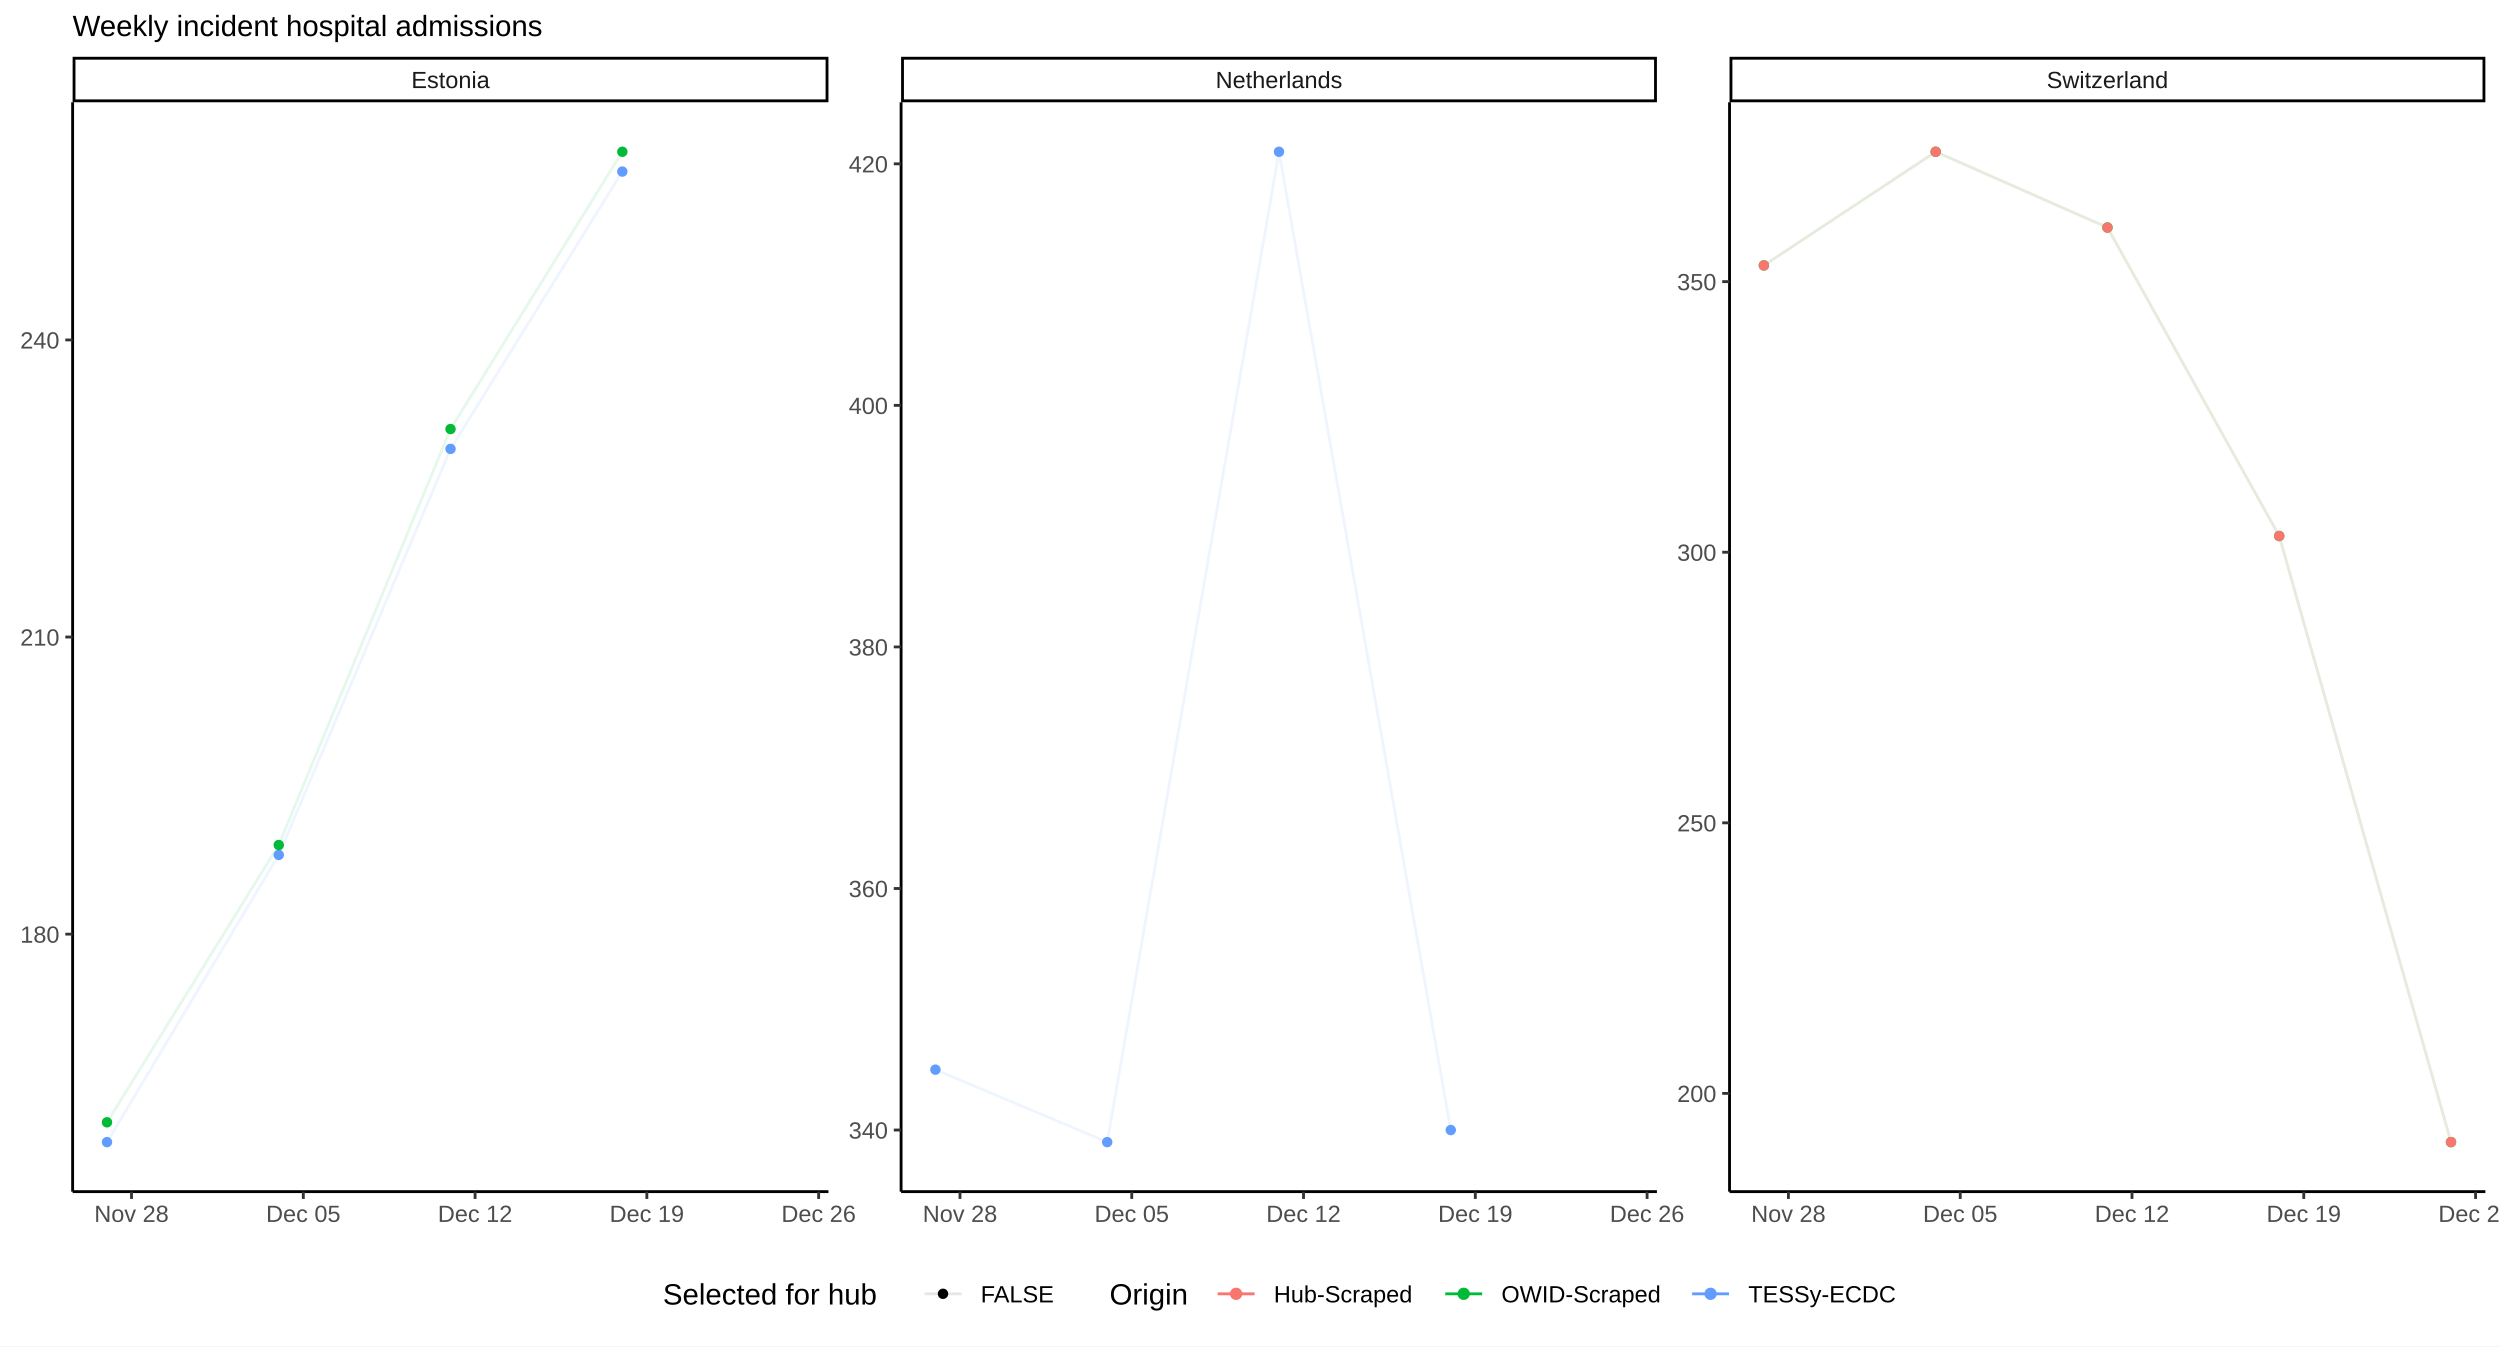
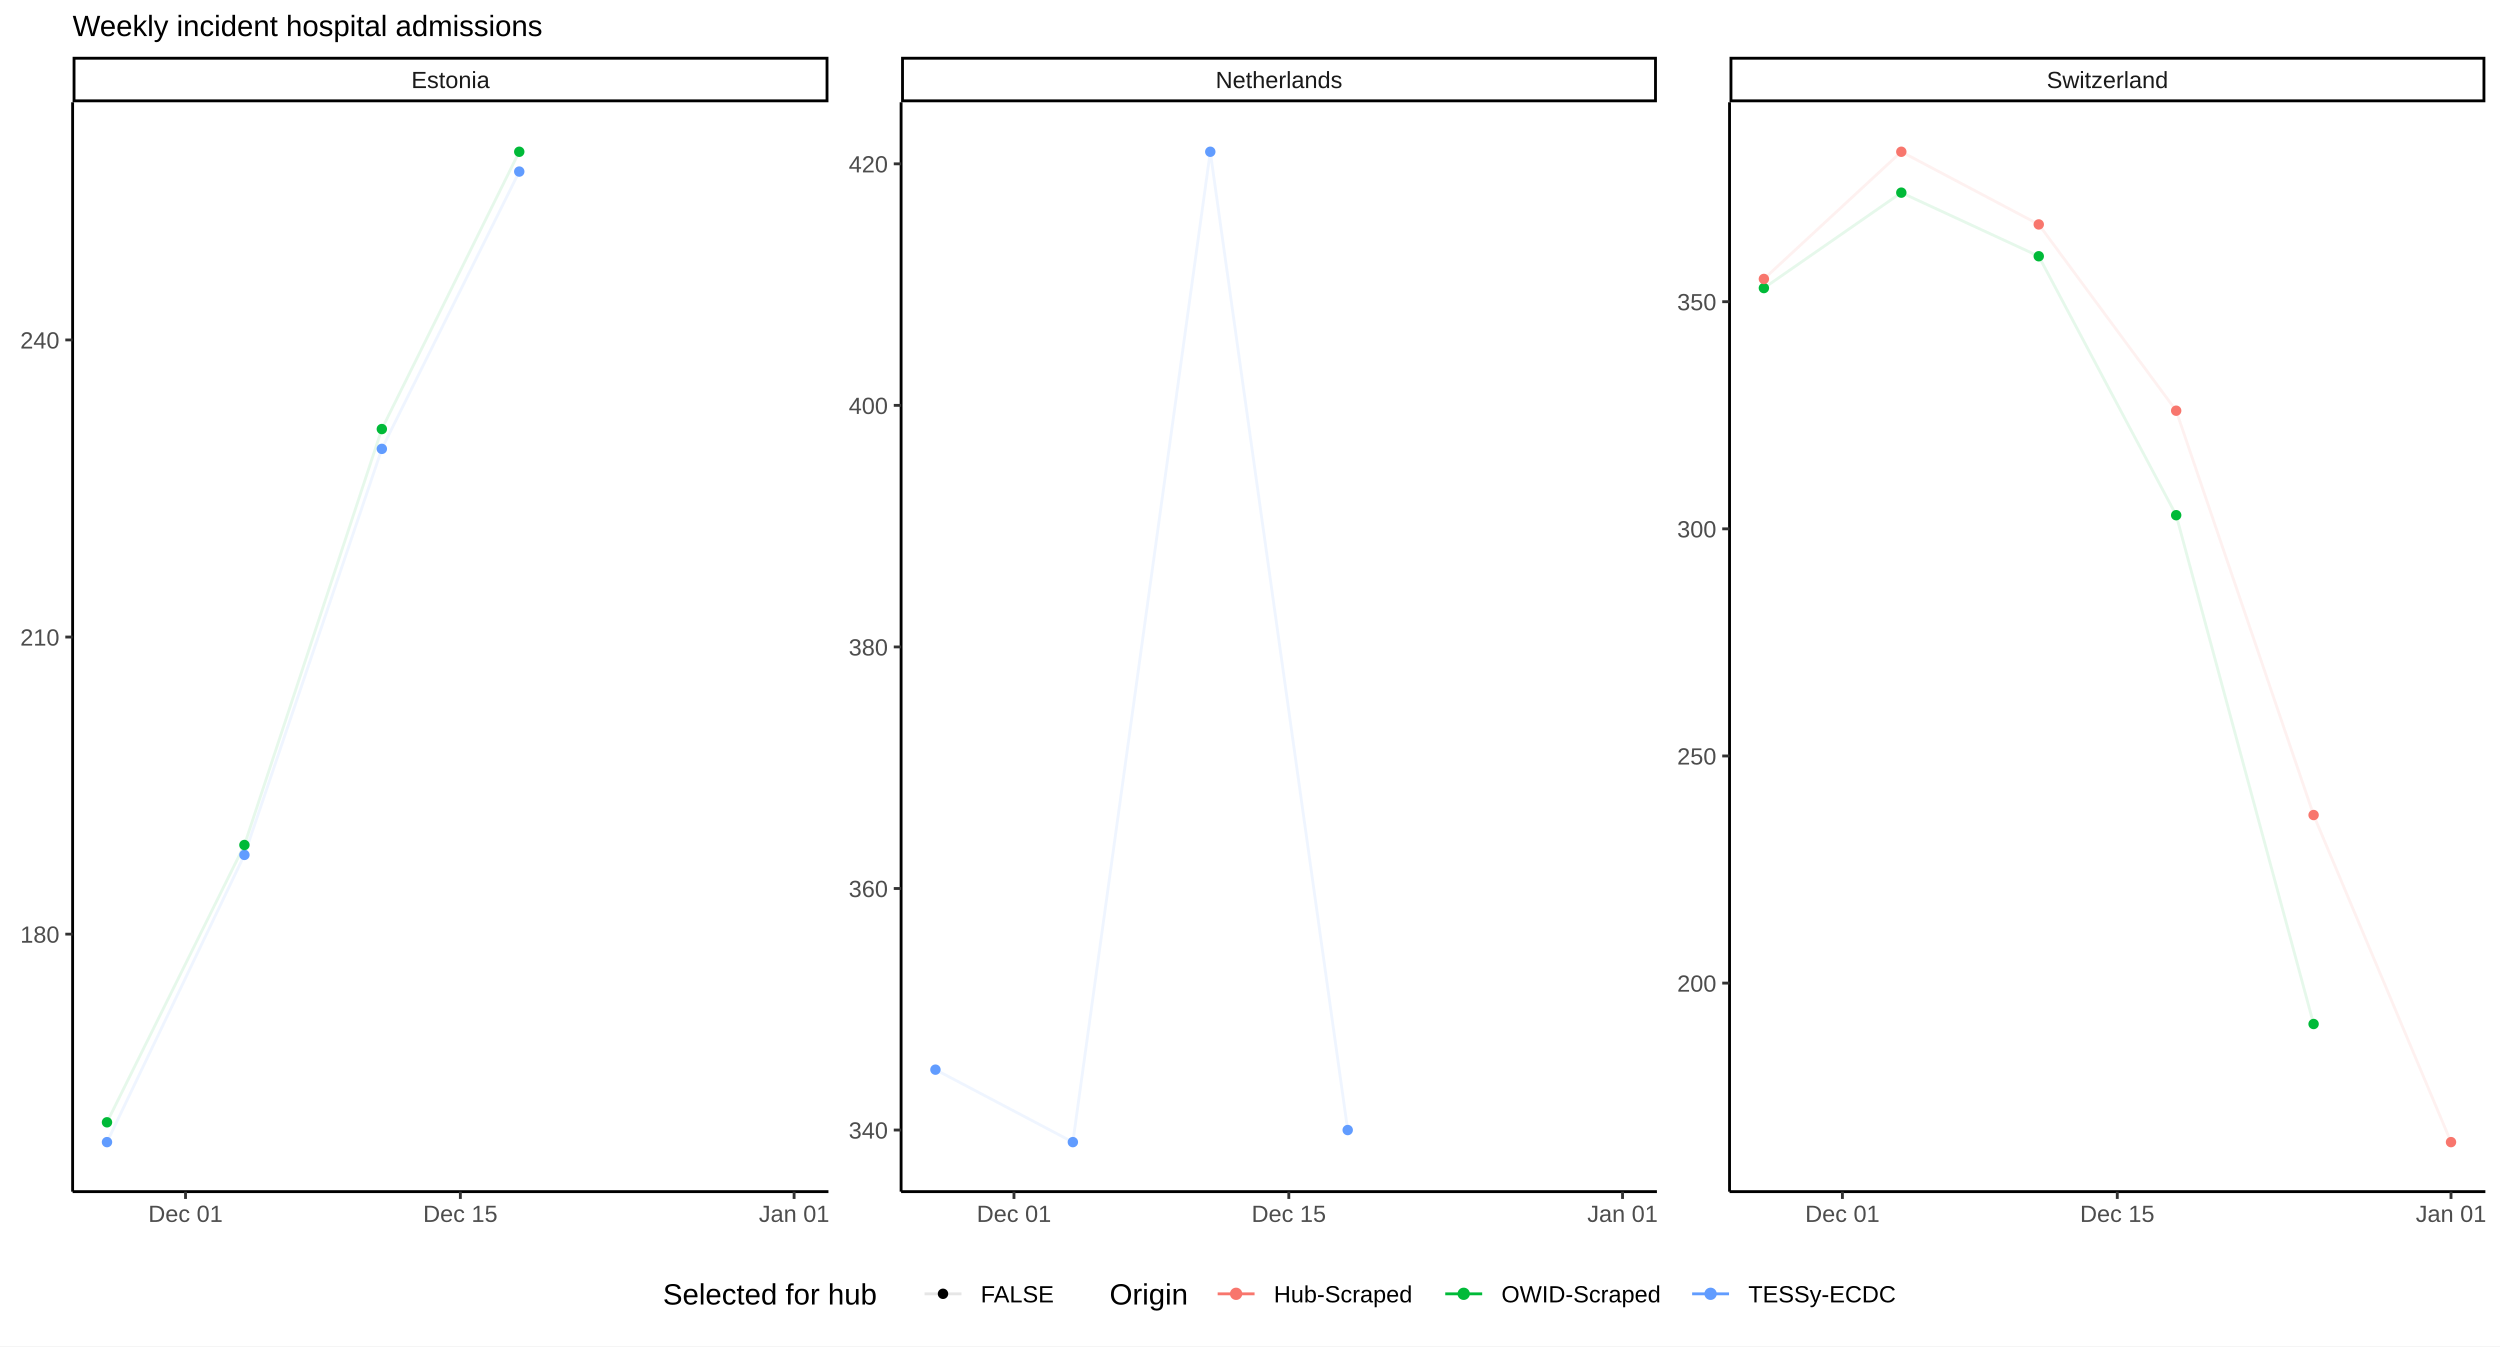
<svg xmlns="http://www.w3.org/2000/svg" class="svglite" width="936.00pt" height="504.00pt" viewBox="0 0 936.00 504.00">
  <defs>
    <style type="text/css">
    .svglite line, .svglite polyline, .svglite polygon, .svglite path, .svglite rect, .svglite circle {
      fill: none;
      stroke: #000000;
      stroke-linecap: round;
      stroke-linejoin: round;
      stroke-miterlimit: 10.00;
    }
    .svglite text {
      white-space: pre;
    }
  </style>
  </defs>
  <rect width="100%" height="100%" style="stroke: none; fill: #FFFFFF;" />
  <defs>
    <clipPath id="cpMC4wMHw5MzYuMDB8MC4wMHw1MDQuMDA=">
      <rect x="0.00" y="0.00" width="936.00" height="504.00" />
    </clipPath>
  </defs>
  <g clip-path="url(#cpMC4wMHw5MzYuMDB8MC4wMHw1MDQuMDA=)">
    <rect x="0" y="0.00" width="936.00" height="504.00" style="stroke-width: 1.07; stroke: #FFFFFF; fill: #FFFFFF;" />
  </g>
  <defs>
    <clipPath id="cpMjcuMTl8MzEwLjE3fDM4LjI4fDQ0Ni4xNQ==">
      <rect x="27.19" y="38.28" width="282.98" height="407.87" />
    </clipPath>
  </defs>
  <g clip-path="url(#cpMjcuMTl8MzEwLjE3fDM4LjI4fDQ0Ni4xNQ==)">
    <rect x="27.19" y="38.28" width="282.98" height="407.87" style="stroke-width: 1.07; stroke: none; fill: #FFFFFF;" />
-     <polyline points="40.06,420.19 104.37,316.37 168.68,160.64 233.00,56.82 " style="stroke-width: 1.07; stroke: #00BA38; stroke-opacity: 0.10; stroke-linecap: butt;" />
-     <polyline points="40.06,427.61 104.37,320.08 168.68,168.06 233.00,64.24 " style="stroke-width: 1.07; stroke: #619CFF; stroke-opacity: 0.10; stroke-linecap: butt;" />
+     <polyline points="40.06,420.19 91.51,316.37 142.96,160.64 194.41,56.82 " style="stroke-width: 1.07; stroke: #00BA38; stroke-opacity: 0.10; stroke-linecap: butt;" />
+     <polyline points="40.06,427.61 91.51,320.08 142.96,168.06 194.41,64.24 " style="stroke-width: 1.07; stroke: #619CFF; stroke-opacity: 0.10; stroke-linecap: butt;" />
    <circle cx="40.06" cy="427.61" r="1.95" style="stroke-width: 0.71; stroke: none; fill: #619CFF;" />
-     <circle cx="104.37" cy="320.08" r="1.95" style="stroke-width: 0.71; stroke: none; fill: #619CFF;" />
-     <circle cx="168.68" cy="168.06" r="1.95" style="stroke-width: 0.71; stroke: none; fill: #619CFF;" />
-     <circle cx="233.00" cy="64.24" r="1.95" style="stroke-width: 0.71; stroke: none; fill: #619CFF;" />
+     <circle cx="91.51" cy="320.08" r="1.95" style="stroke-width: 0.71; stroke: none; fill: #619CFF;" />
+     <circle cx="142.96" cy="168.06" r="1.95" style="stroke-width: 0.71; stroke: none; fill: #619CFF;" />
+     <circle cx="194.41" cy="64.24" r="1.95" style="stroke-width: 0.71; stroke: none; fill: #619CFF;" />
    <circle cx="40.06" cy="420.19" r="1.95" style="stroke-width: 0.71; stroke: none; fill: #00BA38;" />
-     <circle cx="104.37" cy="316.37" r="1.95" style="stroke-width: 0.71; stroke: none; fill: #00BA38;" />
-     <circle cx="168.68" cy="160.64" r="1.95" style="stroke-width: 0.71; stroke: none; fill: #00BA38;" />
-     <circle cx="233.00" cy="56.82" r="1.95" style="stroke-width: 0.71; stroke: none; fill: #00BA38;" />
+     <circle cx="91.51" cy="316.37" r="1.95" style="stroke-width: 0.71; stroke: none; fill: #00BA38;" />
+     <circle cx="142.96" cy="160.64" r="1.95" style="stroke-width: 0.71; stroke: none; fill: #00BA38;" />
+     <circle cx="194.41" cy="56.82" r="1.95" style="stroke-width: 0.71; stroke: none; fill: #00BA38;" />
  </g>
  <g clip-path="url(#cpMC4wMHw5MzYuMDB8MC4wMHw1MDQuMDA=)">
</g>
  <defs>
    <clipPath id="cpMzM3LjM3fDYyMC4zNXwzOC4yOHw0NDYuMTU=">
      <rect x="337.37" y="38.28" width="282.98" height="407.87" />
    </clipPath>
  </defs>
  <g clip-path="url(#cpMzM3LjM3fDYyMC4zNXwzOC4yOHw0NDYuMTU=)">
    <rect x="337.37" y="38.28" width="282.98" height="407.87" style="stroke-width: 1.07; stroke: none; fill: #FFFFFF;" />
-     <polyline points="350.23,400.48 414.54,427.61 478.86,56.82 543.17,423.09 " style="stroke-width: 1.07; stroke: #619CFF; stroke-opacity: 0.10; stroke-linecap: butt;" />
+     <polyline points="350.23,400.48 401.68,427.61 453.13,56.82 504.58,423.09 " style="stroke-width: 1.07; stroke: #619CFF; stroke-opacity: 0.10; stroke-linecap: butt;" />
    <circle cx="350.23" cy="400.48" r="1.95" style="stroke-width: 0.71; stroke: none; fill: #619CFF;" />
-     <circle cx="414.54" cy="427.61" r="1.95" style="stroke-width: 0.71; stroke: none; fill: #619CFF;" />
-     <circle cx="478.86" cy="56.82" r="1.95" style="stroke-width: 0.71; stroke: none; fill: #619CFF;" />
-     <circle cx="543.17" cy="423.09" r="1.95" style="stroke-width: 0.71; stroke: none; fill: #619CFF;" />
+     <circle cx="401.68" cy="427.61" r="1.95" style="stroke-width: 0.71; stroke: none; fill: #619CFF;" />
+     <circle cx="453.13" cy="56.82" r="1.95" style="stroke-width: 0.71; stroke: none; fill: #619CFF;" />
+     <circle cx="504.58" cy="423.09" r="1.95" style="stroke-width: 0.71; stroke: none; fill: #619CFF;" />
  </g>
  <g clip-path="url(#cpMC4wMHw5MzYuMDB8MC4wMHw1MDQuMDA=)">
</g>
  <defs>
    <clipPath id="cpNjQ3LjU0fDkzMC41MnwzOC4yOHw0NDYuMTU=">
      <rect x="647.54" y="38.28" width="282.98" height="407.87" />
    </clipPath>
  </defs>
  <g clip-path="url(#cpNjQ3LjU0fDkzMC41MnwzOC4yOHw0NDYuMTU=)">
    <rect x="647.54" y="38.28" width="282.98" height="407.87" style="stroke-width: 1.07; stroke: none; fill: #FFFFFF;" />
-     <polyline points="660.40,99.37 724.72,56.82 789.03,85.19 853.34,200.68 917.66,427.61 " style="stroke-width: 1.07; stroke: #F8766D; stroke-opacity: 0.10; stroke-linecap: butt;" />
-     <polyline points="660.40,99.37 724.72,56.82 789.03,85.19 853.34,200.68 917.66,427.61 " style="stroke-width: 1.07; stroke: #00BA38; stroke-opacity: 0.10; stroke-linecap: butt;" />
-     <circle cx="660.40" cy="99.37" r="1.95" style="stroke-width: 0.71; stroke: none; fill: #00BA38;" />
-     <circle cx="724.72" cy="56.82" r="1.95" style="stroke-width: 0.71; stroke: none; fill: #00BA38;" />
-     <circle cx="789.03" cy="85.19" r="1.95" style="stroke-width: 0.71; stroke: none; fill: #00BA38;" />
-     <circle cx="853.34" cy="200.68" r="1.95" style="stroke-width: 0.71; stroke: none; fill: #00BA38;" />
-     <circle cx="917.66" cy="427.61" r="1.95" style="stroke-width: 0.71; stroke: none; fill: #00BA38;" />
-     <circle cx="660.40" cy="99.37" r="1.95" style="stroke-width: 0.71; stroke: none; fill: #F8766D;" />
-     <circle cx="724.72" cy="56.82" r="1.95" style="stroke-width: 0.71; stroke: none; fill: #F8766D;" />
-     <circle cx="789.03" cy="85.19" r="1.95" style="stroke-width: 0.71; stroke: none; fill: #F8766D;" />
-     <circle cx="853.34" cy="200.68" r="1.95" style="stroke-width: 0.71; stroke: none; fill: #F8766D;" />
+     <polyline points="660.40,104.44 711.85,56.82 763.31,84.03 814.76,153.77 866.21,305.15 917.66,427.61 " style="stroke-width: 1.07; stroke: #F8766D; stroke-opacity: 0.10; stroke-linecap: butt;" />
+     <polyline points="660.40,107.85 711.85,72.13 763.31,95.94 814.76,192.89 866.21,383.39 " style="stroke-width: 1.07; stroke: #00BA38; stroke-opacity: 0.10; stroke-linecap: butt;" />
+     <circle cx="660.40" cy="107.85" r="1.95" style="stroke-width: 0.71; stroke: none; fill: #00BA38;" />
+     <circle cx="711.85" cy="72.13" r="1.95" style="stroke-width: 0.71; stroke: none; fill: #00BA38;" />
+     <circle cx="763.31" cy="95.94" r="1.95" style="stroke-width: 0.71; stroke: none; fill: #00BA38;" />
+     <circle cx="814.76" cy="192.89" r="1.95" style="stroke-width: 0.71; stroke: none; fill: #00BA38;" />
+     <circle cx="866.21" cy="383.39" r="1.95" style="stroke-width: 0.71; stroke: none; fill: #00BA38;" />
+     <circle cx="660.40" cy="104.44" r="1.95" style="stroke-width: 0.71; stroke: none; fill: #F8766D;" />
+     <circle cx="711.85" cy="56.82" r="1.95" style="stroke-width: 0.71; stroke: none; fill: #F8766D;" />
+     <circle cx="763.31" cy="84.03" r="1.95" style="stroke-width: 0.71; stroke: none; fill: #F8766D;" />
+     <circle cx="814.76" cy="153.77" r="1.95" style="stroke-width: 0.71; stroke: none; fill: #F8766D;" />
+     <circle cx="866.21" cy="305.15" r="1.95" style="stroke-width: 0.71; stroke: none; fill: #F8766D;" />
    <circle cx="917.66" cy="427.61" r="1.95" style="stroke-width: 0.71; stroke: none; fill: #F8766D;" />
  </g>
  <g clip-path="url(#cpMC4wMHw5MzYuMDB8MC4wMHw1MDQuMDA=)">
</g>
  <defs>
    <clipPath id="cpMjcuMTl8MzEwLjE3fDIxLjI3fDM4LjI4">
      <rect x="27.19" y="21.27" width="282.98" height="17.01" />
    </clipPath>
  </defs>
  <g clip-path="url(#cpMjcuMTl8MzEwLjE3fDIxLjI3fDM4LjI4)">
    <rect x="27.19" y="21.27" width="282.98" height="17.01" style="stroke-width: 2.13; fill: #FFFFFF;" />
    <text x="168.68" y="32.98" text-anchor="middle" style="font-size: 8.80px;fill: #1A1A1A; font-family: &quot;Liberation Sans&quot;;" textLength="32.39px" lengthAdjust="spacingAndGlyphs">Estonia</text>
  </g>
  <g clip-path="url(#cpMC4wMHw5MzYuMDB8MC4wMHw1MDQuMDA=)">
</g>
  <defs>
    <clipPath id="cpMzM3LjM3fDYyMC4zNXwyMS4yN3wzOC4yOA==">
      <rect x="337.37" y="21.27" width="282.98" height="17.01" />
    </clipPath>
  </defs>
  <g clip-path="url(#cpMzM3LjM3fDYyMC4zNXwyMS4yN3wzOC4yOA==)">
    <rect x="337.37" y="21.27" width="282.98" height="17.01" style="stroke-width: 2.13; fill: #FFFFFF;" />
    <text x="478.86" y="32.98" text-anchor="middle" style="font-size: 8.80px;fill: #1A1A1A; font-family: &quot;Liberation Sans&quot;;" textLength="53.63px" lengthAdjust="spacingAndGlyphs">Netherlands</text>
  </g>
  <g clip-path="url(#cpMC4wMHw5MzYuMDB8MC4wMHw1MDQuMDA=)">
</g>
  <defs>
    <clipPath id="cpNjQ3LjU0fDkzMC41MnwyMS4yN3wzOC4yOA==">
      <rect x="647.54" y="21.27" width="282.98" height="17.01" />
    </clipPath>
  </defs>
  <g clip-path="url(#cpNjQ3LjU0fDkzMC41MnwyMS4yN3wzOC4yOA==)">
    <rect x="647.54" y="21.27" width="282.98" height="17.01" style="stroke-width: 2.13; fill: #FFFFFF;" />
    <text x="789.03" y="32.98" text-anchor="middle" style="font-size: 8.80px;fill: #1A1A1A; font-family: &quot;Liberation Sans&quot;;" textLength="51.32px" lengthAdjust="spacingAndGlyphs">Switzerland</text>
  </g>
  <g clip-path="url(#cpMC4wMHw5MzYuMDB8MC4wMHw1MDQuMDA=)">
    <polyline points="27.19,446.15 310.17,446.15 " style="stroke-width: 1.07; stroke-linecap: butt;" />
-     <polyline points="49.24,448.89 49.24,446.15 " style="stroke-width: 1.07; stroke: #333333; stroke-linecap: butt;" />
-     <polyline points="113.56,448.89 113.56,446.15 " style="stroke-width: 1.07; stroke: #333333; stroke-linecap: butt;" />
-     <polyline points="177.87,448.89 177.87,446.15 " style="stroke-width: 1.07; stroke: #333333; stroke-linecap: butt;" />
-     <polyline points="242.18,448.89 242.18,446.15 " style="stroke-width: 1.07; stroke: #333333; stroke-linecap: butt;" />
-     <polyline points="306.50,448.89 306.50,446.15 " style="stroke-width: 1.07; stroke: #333333; stroke-linecap: butt;" />
-     <text x="49.24" y="457.49" text-anchor="middle" style="font-size: 8.80px;fill: #4D4D4D; font-family: &quot;Liberation Sans&quot;;" textLength="31.15px" lengthAdjust="spacingAndGlyphs">Nov 28</text>
-     <text x="113.56" y="457.49" text-anchor="middle" style="font-size: 8.80px;fill: #4D4D4D; font-family: &quot;Liberation Sans&quot;;" textLength="31.01px" lengthAdjust="spacingAndGlyphs">Dec 05</text>
-     <text x="177.87" y="457.49" text-anchor="middle" style="font-size: 8.80px;fill: #4D4D4D; font-family: &quot;Liberation Sans&quot;;" textLength="31.01px" lengthAdjust="spacingAndGlyphs">Dec 12</text>
-     <text x="242.18" y="457.49" text-anchor="middle" style="font-size: 8.80px;fill: #4D4D4D; font-family: &quot;Liberation Sans&quot;;" textLength="31.01px" lengthAdjust="spacingAndGlyphs">Dec 19</text>
-     <text x="306.50" y="457.49" text-anchor="middle" style="font-size: 8.80px;fill: #4D4D4D; font-family: &quot;Liberation Sans&quot;;" textLength="31.01px" lengthAdjust="spacingAndGlyphs">Dec 26</text>
+     <polyline points="69.46,448.89 69.46,446.15 " style="stroke-width: 1.07; stroke: #333333; stroke-linecap: butt;" />
+     <polyline points="172.36,448.89 172.36,446.15 " style="stroke-width: 1.07; stroke: #333333; stroke-linecap: butt;" />
+     <polyline points="297.31,448.89 297.31,446.15 " style="stroke-width: 1.07; stroke: #333333; stroke-linecap: butt;" />
+     <text x="69.46" y="457.49" text-anchor="middle" style="font-size: 8.80px;fill: #4D4D4D; font-family: &quot;Liberation Sans&quot;;" textLength="31.01px" lengthAdjust="spacingAndGlyphs">Dec 01</text>
+     <text x="172.36" y="457.49" text-anchor="middle" style="font-size: 8.80px;fill: #4D4D4D; font-family: &quot;Liberation Sans&quot;;" textLength="31.01px" lengthAdjust="spacingAndGlyphs">Dec 15</text>
+     <text x="297.31" y="457.49" text-anchor="middle" style="font-size: 8.80px;fill: #4D4D4D; font-family: &quot;Liberation Sans&quot;;" textLength="27.54px" lengthAdjust="spacingAndGlyphs">Jan 01</text>
    <polyline points="337.37,446.15 620.35,446.15 " style="stroke-width: 1.07; stroke-linecap: butt;" />
-     <polyline points="359.42,448.89 359.42,446.15 " style="stroke-width: 1.07; stroke: #333333; stroke-linecap: butt;" />
-     <polyline points="423.73,448.89 423.73,446.15 " style="stroke-width: 1.07; stroke: #333333; stroke-linecap: butt;" />
-     <polyline points="488.04,448.89 488.04,446.15 " style="stroke-width: 1.07; stroke: #333333; stroke-linecap: butt;" />
-     <polyline points="552.36,448.89 552.36,446.15 " style="stroke-width: 1.07; stroke: #333333; stroke-linecap: butt;" />
-     <polyline points="616.67,448.89 616.67,446.15 " style="stroke-width: 1.07; stroke: #333333; stroke-linecap: butt;" />
-     <text x="359.42" y="457.49" text-anchor="middle" style="font-size: 8.80px;fill: #4D4D4D; font-family: &quot;Liberation Sans&quot;;" textLength="31.15px" lengthAdjust="spacingAndGlyphs">Nov 28</text>
-     <text x="423.73" y="457.49" text-anchor="middle" style="font-size: 8.80px;fill: #4D4D4D; font-family: &quot;Liberation Sans&quot;;" textLength="31.01px" lengthAdjust="spacingAndGlyphs">Dec 05</text>
-     <text x="488.04" y="457.49" text-anchor="middle" style="font-size: 8.80px;fill: #4D4D4D; font-family: &quot;Liberation Sans&quot;;" textLength="31.01px" lengthAdjust="spacingAndGlyphs">Dec 12</text>
-     <text x="552.36" y="457.49" text-anchor="middle" style="font-size: 8.80px;fill: #4D4D4D; font-family: &quot;Liberation Sans&quot;;" textLength="31.01px" lengthAdjust="spacingAndGlyphs">Dec 19</text>
-     <text x="616.67" y="457.49" text-anchor="middle" style="font-size: 8.80px;fill: #4D4D4D; font-family: &quot;Liberation Sans&quot;;" textLength="31.01px" lengthAdjust="spacingAndGlyphs">Dec 26</text>
+     <polyline points="379.63,448.89 379.63,446.15 " style="stroke-width: 1.07; stroke: #333333; stroke-linecap: butt;" />
+     <polyline points="482.53,448.89 482.53,446.15 " style="stroke-width: 1.07; stroke: #333333; stroke-linecap: butt;" />
+     <polyline points="607.48,448.89 607.48,446.15 " style="stroke-width: 1.07; stroke: #333333; stroke-linecap: butt;" />
+     <text x="379.63" y="457.49" text-anchor="middle" style="font-size: 8.80px;fill: #4D4D4D; font-family: &quot;Liberation Sans&quot;;" textLength="31.01px" lengthAdjust="spacingAndGlyphs">Dec 01</text>
+     <text x="482.53" y="457.49" text-anchor="middle" style="font-size: 8.80px;fill: #4D4D4D; font-family: &quot;Liberation Sans&quot;;" textLength="31.01px" lengthAdjust="spacingAndGlyphs">Dec 15</text>
+     <text x="607.48" y="457.49" text-anchor="middle" style="font-size: 8.80px;fill: #4D4D4D; font-family: &quot;Liberation Sans&quot;;" textLength="27.54px" lengthAdjust="spacingAndGlyphs">Jan 01</text>
    <polyline points="647.54,446.15 930.52,446.15 " style="stroke-width: 1.07; stroke-linecap: butt;" />
-     <polyline points="669.59,448.89 669.59,446.15 " style="stroke-width: 1.07; stroke: #333333; stroke-linecap: butt;" />
-     <polyline points="733.91,448.89 733.91,446.15 " style="stroke-width: 1.07; stroke: #333333; stroke-linecap: butt;" />
-     <polyline points="798.22,448.89 798.22,446.15 " style="stroke-width: 1.07; stroke: #333333; stroke-linecap: butt;" />
-     <polyline points="862.53,448.89 862.53,446.15 " style="stroke-width: 1.07; stroke: #333333; stroke-linecap: butt;" />
-     <polyline points="926.85,448.89 926.85,446.15 " style="stroke-width: 1.07; stroke: #333333; stroke-linecap: butt;" />
-     <text x="669.59" y="457.49" text-anchor="middle" style="font-size: 8.80px;fill: #4D4D4D; font-family: &quot;Liberation Sans&quot;;" textLength="31.15px" lengthAdjust="spacingAndGlyphs">Nov 28</text>
-     <text x="733.91" y="457.49" text-anchor="middle" style="font-size: 8.80px;fill: #4D4D4D; font-family: &quot;Liberation Sans&quot;;" textLength="31.01px" lengthAdjust="spacingAndGlyphs">Dec 05</text>
-     <text x="798.22" y="457.49" text-anchor="middle" style="font-size: 8.80px;fill: #4D4D4D; font-family: &quot;Liberation Sans&quot;;" textLength="31.01px" lengthAdjust="spacingAndGlyphs">Dec 12</text>
-     <text x="862.53" y="457.49" text-anchor="middle" style="font-size: 8.80px;fill: #4D4D4D; font-family: &quot;Liberation Sans&quot;;" textLength="31.01px" lengthAdjust="spacingAndGlyphs">Dec 19</text>
-     <text x="926.85" y="457.49" text-anchor="middle" style="font-size: 8.80px;fill: #4D4D4D; font-family: &quot;Liberation Sans&quot;;" textLength="31.01px" lengthAdjust="spacingAndGlyphs">Dec 26</text>
+     <polyline points="689.80,448.89 689.80,446.15 " style="stroke-width: 1.07; stroke: #333333; stroke-linecap: butt;" />
+     <polyline points="792.71,448.89 792.71,446.15 " style="stroke-width: 1.07; stroke: #333333; stroke-linecap: butt;" />
+     <polyline points="917.66,448.89 917.66,446.15 " style="stroke-width: 1.07; stroke: #333333; stroke-linecap: butt;" />
+     <text x="689.80" y="457.49" text-anchor="middle" style="font-size: 8.80px;fill: #4D4D4D; font-family: &quot;Liberation Sans&quot;;" textLength="31.01px" lengthAdjust="spacingAndGlyphs">Dec 01</text>
+     <text x="792.71" y="457.49" text-anchor="middle" style="font-size: 8.80px;fill: #4D4D4D; font-family: &quot;Liberation Sans&quot;;" textLength="31.01px" lengthAdjust="spacingAndGlyphs">Dec 15</text>
+     <text x="917.66" y="457.49" text-anchor="middle" style="font-size: 8.80px;fill: #4D4D4D; font-family: &quot;Liberation Sans&quot;;" textLength="27.54px" lengthAdjust="spacingAndGlyphs">Jan 01</text>
    <polyline points="647.54,446.15 647.54,38.28 " style="stroke-width: 1.07; stroke-linecap: butt;" />
-     <text x="642.61" y="412.58" text-anchor="end" style="font-size: 8.80px;fill: #4D4D4D; font-family: &quot;Liberation Sans&quot;;" textLength="16.78px" lengthAdjust="spacingAndGlyphs">200</text>
-     <text x="642.61" y="311.27" text-anchor="end" style="font-size: 8.80px;fill: #4D4D4D; font-family: &quot;Liberation Sans&quot;;" textLength="16.78px" lengthAdjust="spacingAndGlyphs">250</text>
-     <text x="642.61" y="209.96" text-anchor="end" style="font-size: 8.80px;fill: #4D4D4D; font-family: &quot;Liberation Sans&quot;;" textLength="16.78px" lengthAdjust="spacingAndGlyphs">300</text>
-     <text x="642.61" y="108.66" text-anchor="end" style="font-size: 8.80px;fill: #4D4D4D; font-family: &quot;Liberation Sans&quot;;" textLength="16.78px" lengthAdjust="spacingAndGlyphs">350</text>
-     <polyline points="644.80,409.37 647.54,409.37 " style="stroke-width: 1.07; stroke: #333333; stroke-linecap: butt;" />
-     <polyline points="644.80,308.06 647.54,308.06 " style="stroke-width: 1.07; stroke: #333333; stroke-linecap: butt;" />
-     <polyline points="644.80,206.76 647.54,206.76 " style="stroke-width: 1.07; stroke: #333333; stroke-linecap: butt;" />
-     <polyline points="644.80,105.45 647.54,105.45 " style="stroke-width: 1.07; stroke: #333333; stroke-linecap: butt;" />
+     <text x="642.61" y="371.29" text-anchor="end" style="font-size: 8.80px;fill: #4D4D4D; font-family: &quot;Liberation Sans&quot;;" textLength="16.78px" lengthAdjust="spacingAndGlyphs">200</text>
+     <text x="642.61" y="286.24" text-anchor="end" style="font-size: 8.80px;fill: #4D4D4D; font-family: &quot;Liberation Sans&quot;;" textLength="16.78px" lengthAdjust="spacingAndGlyphs">250</text>
+     <text x="642.61" y="201.20" text-anchor="end" style="font-size: 8.80px;fill: #4D4D4D; font-family: &quot;Liberation Sans&quot;;" textLength="16.78px" lengthAdjust="spacingAndGlyphs">300</text>
+     <text x="642.61" y="116.16" text-anchor="end" style="font-size: 8.80px;fill: #4D4D4D; font-family: &quot;Liberation Sans&quot;;" textLength="16.78px" lengthAdjust="spacingAndGlyphs">350</text>
+     <polyline points="644.80,368.08 647.54,368.08 " style="stroke-width: 1.07; stroke: #333333; stroke-linecap: butt;" />
+     <polyline points="644.80,283.03 647.54,283.03 " style="stroke-width: 1.07; stroke: #333333; stroke-linecap: butt;" />
+     <polyline points="644.80,197.99 647.54,197.99 " style="stroke-width: 1.07; stroke: #333333; stroke-linecap: butt;" />
+     <polyline points="644.80,112.95 647.54,112.95 " style="stroke-width: 1.07; stroke: #333333; stroke-linecap: butt;" />
    <polyline points="337.37,446.15 337.37,38.28 " style="stroke-width: 1.07; stroke-linecap: butt;" />
    <text x="332.44" y="426.29" text-anchor="end" style="font-size: 8.80px;fill: #4D4D4D; font-family: &quot;Liberation Sans&quot;;" textLength="16.78px" lengthAdjust="spacingAndGlyphs">340</text>
    <text x="332.44" y="335.86" text-anchor="end" style="font-size: 8.80px;fill: #4D4D4D; font-family: &quot;Liberation Sans&quot;;" textLength="16.78px" lengthAdjust="spacingAndGlyphs">360</text>
    <text x="332.44" y="245.42" text-anchor="end" style="font-size: 8.80px;fill: #4D4D4D; font-family: &quot;Liberation Sans&quot;;" textLength="16.78px" lengthAdjust="spacingAndGlyphs">380</text>
    <text x="332.44" y="154.99" text-anchor="end" style="font-size: 8.80px;fill: #4D4D4D; font-family: &quot;Liberation Sans&quot;;" textLength="16.78px" lengthAdjust="spacingAndGlyphs">400</text>
    <text x="332.44" y="64.55" text-anchor="end" style="font-size: 8.80px;fill: #4D4D4D; font-family: &quot;Liberation Sans&quot;;" textLength="16.78px" lengthAdjust="spacingAndGlyphs">420</text>
    <polyline points="334.63,423.09 337.37,423.09 " style="stroke-width: 1.07; stroke: #333333; stroke-linecap: butt;" />
    <polyline points="334.63,332.65 337.37,332.65 " style="stroke-width: 1.07; stroke: #333333; stroke-linecap: butt;" />
    <polyline points="334.63,242.21 337.37,242.21 " style="stroke-width: 1.07; stroke: #333333; stroke-linecap: butt;" />
    <polyline points="334.63,151.78 337.37,151.78 " style="stroke-width: 1.07; stroke: #333333; stroke-linecap: butt;" />
    <polyline points="334.63,61.34 337.37,61.34 " style="stroke-width: 1.07; stroke: #333333; stroke-linecap: butt;" />
    <polyline points="27.19,446.15 27.19,38.28 " style="stroke-width: 1.07; stroke-linecap: butt;" />
    <text x="22.26" y="352.95" text-anchor="end" style="font-size: 8.80px;fill: #4D4D4D; font-family: &quot;Liberation Sans&quot;;" textLength="16.78px" lengthAdjust="spacingAndGlyphs">180</text>
    <text x="22.26" y="241.71" text-anchor="end" style="font-size: 8.80px;fill: #4D4D4D; font-family: &quot;Liberation Sans&quot;;" textLength="16.78px" lengthAdjust="spacingAndGlyphs">210</text>
    <text x="22.26" y="130.48" text-anchor="end" style="font-size: 8.80px;fill: #4D4D4D; font-family: &quot;Liberation Sans&quot;;" textLength="16.78px" lengthAdjust="spacingAndGlyphs">240</text>
    <polyline points="24.45,349.74 27.19,349.74 " style="stroke-width: 1.07; stroke: #333333; stroke-linecap: butt;" />
    <polyline points="24.45,238.51 27.19,238.51 " style="stroke-width: 1.07; stroke: #333333; stroke-linecap: butt;" />
    <polyline points="24.45,127.27 27.19,127.27 " style="stroke-width: 1.07; stroke: #333333; stroke-linecap: butt;" />
    <rect x="242.72" y="470.28" width="156.26" height="28.24" style="stroke-width: 1.07; stroke: none; fill: #FFFFFF;" />
    <text x="248.20" y="488.41" style="font-size: 11.00px; font-family: &quot;Liberation Sans&quot;;" textLength="90.74px" lengthAdjust="spacingAndGlyphs">Selected for hub</text>
    <line x1="346.15" y1="484.40" x2="359.98" y2="484.40" style="stroke-width: 1.07; stroke: #000000; stroke-opacity: 0.10; stroke-linecap: butt;" />
    <circle cx="353.06" cy="484.40" r="1.95" style="stroke-width: 0.71; stroke: none; fill: #000000;" />
    <text x="367.18" y="487.61" style="font-size: 8.80px; font-family: &quot;Liberation Sans&quot;;" textLength="26.32px" lengthAdjust="spacingAndGlyphs">FALSE</text>
    <rect x="409.95" y="470.28" width="305.04" height="28.24" style="stroke-width: 1.07; stroke: none; fill: #FFFFFF;" />
    <text x="415.43" y="488.41" style="font-size: 11.00px; font-family: &quot;Liberation Sans&quot;;" textLength="33.26px" lengthAdjust="spacingAndGlyphs">Origin</text>
    <line x1="455.89" y1="484.40" x2="469.71" y2="484.40" style="stroke-width: 1.07; stroke: #F8766D; stroke-linecap: butt;" />
    <circle cx="462.80" cy="484.40" r="1.95" style="stroke-width: 0.71; stroke: #F8766D; fill: #F8766D;" />
    <line x1="541.10" y1="484.40" x2="554.93" y2="484.40" style="stroke-width: 1.07; stroke: #00BA38; stroke-linecap: butt;" />
    <circle cx="548.01" cy="484.40" r="1.95" style="stroke-width: 0.71; stroke: #00BA38; fill: #00BA38;" />
    <line x1="633.53" y1="484.40" x2="647.35" y2="484.40" style="stroke-width: 1.07; stroke: #619CFF; stroke-linecap: butt;" />
    <circle cx="640.44" cy="484.40" r="1.95" style="stroke-width: 0.71; stroke: #619CFF; fill: #619CFF;" />
    <text x="476.92" y="487.61" style="font-size: 8.80px; font-family: &quot;Liberation Sans&quot;;" textLength="56.97px" lengthAdjust="spacingAndGlyphs">Hub-Scraped</text>
    <text x="562.13" y="487.61" style="font-size: 8.80px; font-family: &quot;Liberation Sans&quot;;" textLength="64.19px" lengthAdjust="spacingAndGlyphs">OWID-Scraped</text>
    <text x="654.56" y="487.61" style="font-size: 8.80px; font-family: &quot;Liberation Sans&quot;;" textLength="54.95px" lengthAdjust="spacingAndGlyphs">TESSy-ECDC</text>
    <text x="27.19" y="13.50" style="font-size: 11.00px; font-family: &quot;Liberation Sans&quot;;" textLength="199.42px" lengthAdjust="spacingAndGlyphs">Weekly incident hospital admissions</text>
  </g>
</svg>
